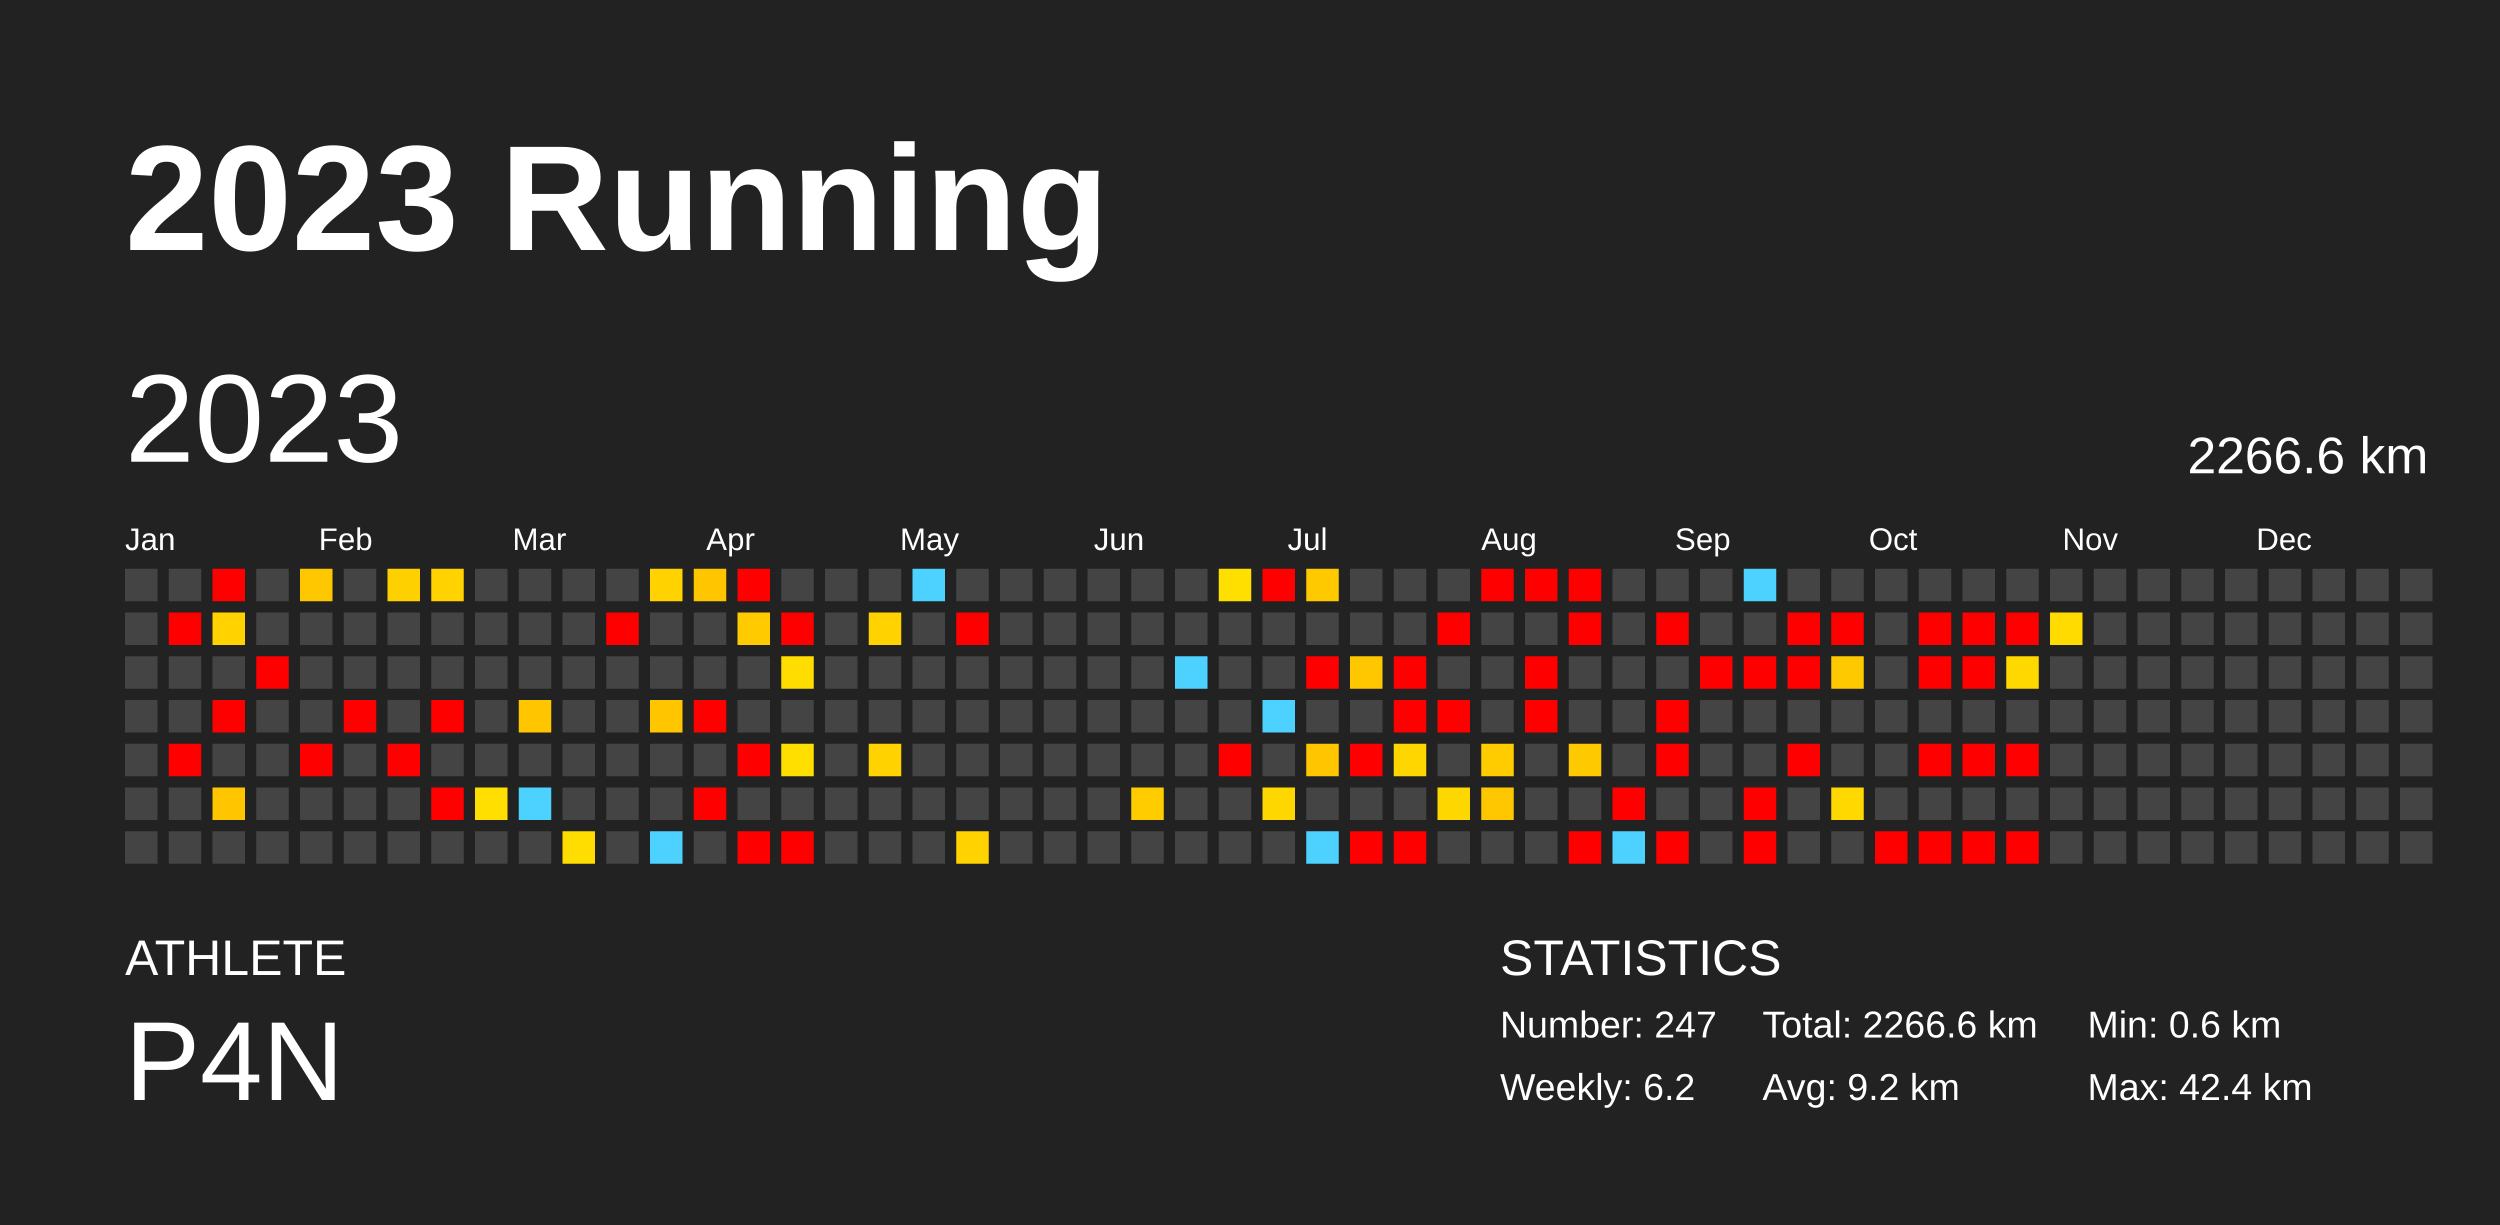
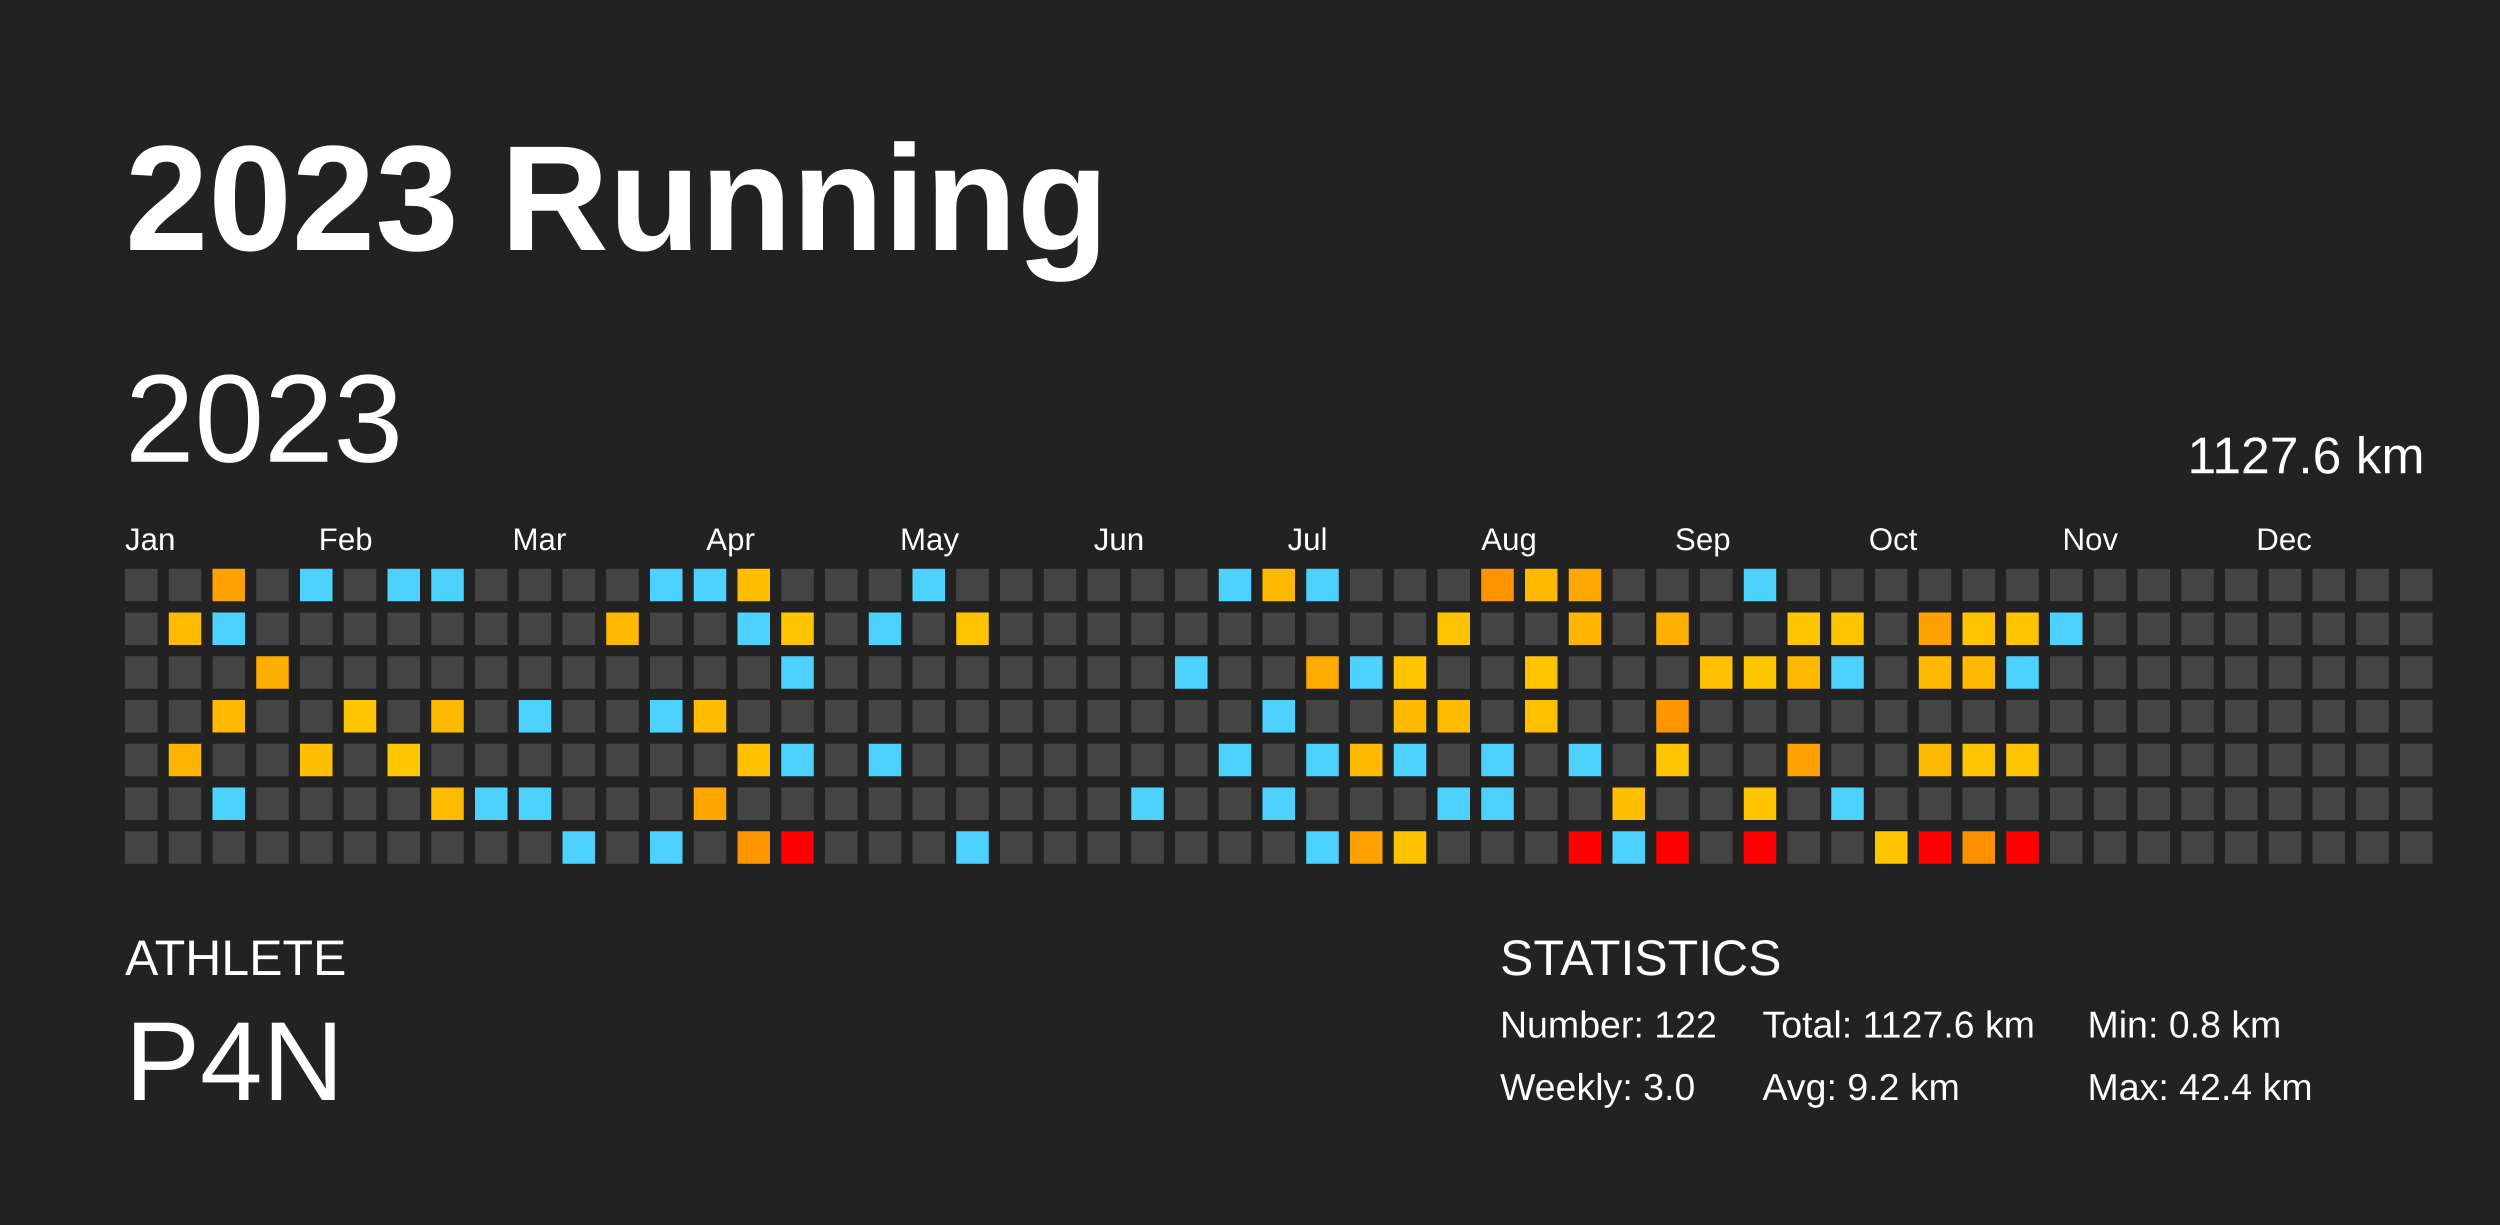
<svg xmlns="http://www.w3.org/2000/svg" baseProfile="full" height="98mm" version="1.1" viewBox="0,0,200,98" width="200mm">
  <defs />
  <rect fill="#222222" height="98" width="200" x="0" y="0" />
  <text fill="#FFFFFF" style="font-size:12px; font-family:Arial; font-weight:bold;" x="10" y="20">2023 Running</text>
  <text fill="#FFFFFF" style="font-size:4px; font-family:Arial" x="10" y="78">ATHLETE</text>
  <text fill="#FFFFFF" style="font-size:9px; font-family:Arial" x="10" y="88">P4N</text>
  <text fill="#FFFFFF" style="font-size:4px; font-family:Arial" x="120" y="78">STATISTICS</text>
-   <text fill="#FFFFFF" style="font-size:3px; font-family:Arial" x="120" y="83">Number: 247</text>
-   <text fill="#FFFFFF" style="font-size:3px; font-family:Arial" x="120" y="88">Weekly: 6.2</text>
-   <text fill="#FFFFFF" style="font-size:3px; font-family:Arial" x="141" y="83">Total: 2266.6 km</text>
+   <text fill="#FFFFFF" style="font-size:3px; font-family:Arial" x="120" y="83">Number: 122</text>
+   <text fill="#FFFFFF" style="font-size:3px; font-family:Arial" x="120" y="88">Weekly: 3.0</text>
+   <text fill="#FFFFFF" style="font-size:3px; font-family:Arial" x="141" y="83">Total: 1127.6 km</text>
  <text fill="#FFFFFF" style="font-size:3px; font-family:Arial" x="141" y="88">Avg: 9.2 km</text>
-   <text fill="#FFFFFF" style="font-size:3px; font-family:Arial" x="167" y="83">Min: 0.6 km</text>
+   <text fill="#FFFFFF" style="font-size:3px; font-family:Arial" x="167" y="83">Min: 0.8 km</text>
  <text fill="#FFFFFF" style="font-size:3px; font-family:Arial" x="167" y="88">Max: 42.4 km</text>
  <text dominant-baseline="hanging" fill="#FFFFFF" style="font-size:10.0px; font-family:Arial;" x="10" y="30">2023</text>
-   <text dominant-baseline="hanging" fill="#FFFFFF" style="font-size:4.125px; font-family:Arial;" x="175" y="35">2266.6 km</text>
+   <text dominant-baseline="hanging" fill="#FFFFFF" style="font-size:4.125px; font-family:Arial;" x="175" y="35">1127.6 km</text>
  <text fill="#FFFFFF" style="font-size:2.5px; font-family:Arial" x="10.0" y="44">Jan</text>
  <text fill="#FFFFFF" style="font-size:2.5px; font-family:Arial" x="25.5" y="44">Feb</text>
  <text fill="#FFFFFF" style="font-size:2.5px; font-family:Arial" x="41.0" y="44">Mar</text>
  <text fill="#FFFFFF" style="font-size:2.5px; font-family:Arial" x="56.5" y="44">Apr</text>
  <text fill="#FFFFFF" style="font-size:2.5px; font-family:Arial" x="72.0" y="44">May</text>
  <text fill="#FFFFFF" style="font-size:2.5px; font-family:Arial" x="87.5" y="44">Jun</text>
  <text fill="#FFFFFF" style="font-size:2.5px; font-family:Arial" x="103.0" y="44">Jul</text>
  <text fill="#FFFFFF" style="font-size:2.5px; font-family:Arial" x="118.5" y="44">Aug</text>
  <text fill="#FFFFFF" style="font-size:2.5px; font-family:Arial" x="134.0" y="44">Sep</text>
  <text fill="#FFFFFF" style="font-size:2.5px; font-family:Arial" x="149.5" y="44">Oct</text>
  <text fill="#FFFFFF" style="font-size:2.5px; font-family:Arial" x="165.0" y="44">Nov</text>
  <text fill="#FFFFFF" style="font-size:2.5px; font-family:Arial" x="180.5" y="44">Dec</text>
  <rect fill="#444444" height="2.6" width="2.6" x="10.0" y="45.5" />
  <rect fill="#444444" height="2.6" width="2.6" x="10.0" y="49.0" />
  <rect fill="#444444" height="2.6" width="2.6" x="10.0" y="52.5" />
  <rect fill="#444444" height="2.6" width="2.6" x="10.0" y="56.0" />
  <rect fill="#444444" height="2.6" width="2.6" x="10.0" y="59.5" />
  <rect fill="#444444" height="2.6" width="2.6" x="10.0" y="63.0" />
  <rect fill="#444444" height="2.6" width="2.6" x="10.0" y="66.5" />
  <rect fill="#444444" height="2.6" width="2.6" x="13.5" y="45.5" />
-   <rect fill="red" height="2.6" width="2.6" x="13.5" y="49.0" />
+   <rect fill="#ffbb00" height="2.6" width="2.6" x="13.5" y="49.0" />
  <rect fill="#444444" height="2.6" width="2.6" x="13.5" y="52.5" />
  <rect fill="#444444" height="2.6" width="2.6" x="13.5" y="56.0" />
-   <rect fill="red" height="2.6" width="2.6" x="13.5" y="59.5" />
+   <rect fill="#ffb500" height="2.6" width="2.6" x="13.5" y="59.5" />
  <rect fill="#444444" height="2.6" width="2.6" x="13.5" y="63.0" />
  <rect fill="#444444" height="2.6" width="2.6" x="13.5" y="66.5" />
-   <rect fill="red" height="2.6" width="2.6" x="17.0" y="45.5" />
-   <rect fill="#ffd200" height="2.6" width="2.6" x="17.0" y="49.0" />
+   <rect fill="#ffa200" height="2.6" width="2.6" x="17.0" y="45.5" />
+   <rect fill="#4dd2ff" height="2.6" width="2.6" x="17.0" y="49.0" />
  <rect fill="#444444" height="2.6" width="2.6" x="17.0" y="52.5" />
-   <rect fill="red" height="2.6" width="2.6" x="17.0" y="56.0" />
+   <rect fill="#ffba00" height="2.6" width="2.6" x="17.0" y="56.0" />
  <rect fill="#444444" height="2.6" width="2.6" x="17.0" y="59.5" />
-   <rect fill="#ffc600" height="2.6" width="2.6" x="17.0" y="63.0" />
+   <rect fill="#4dd2ff" height="2.6" width="2.6" x="17.0" y="63.0" />
  <rect fill="#444444" height="2.6" width="2.6" x="17.0" y="66.5" />
  <rect fill="#444444" height="2.6" width="2.6" x="20.5" y="45.5" />
  <rect fill="#444444" height="2.6" width="2.6" x="20.5" y="49.0" />
-   <rect fill="red" height="2.6" width="2.6" x="20.5" y="52.5" />
+   <rect fill="#ffae00" height="2.6" width="2.6" x="20.5" y="52.5" />
  <rect fill="#444444" height="2.6" width="2.6" x="20.5" y="56.0" />
  <rect fill="#444444" height="2.6" width="2.6" x="20.5" y="59.5" />
  <rect fill="#444444" height="2.6" width="2.6" x="20.5" y="63.0" />
  <rect fill="#444444" height="2.6" width="2.6" x="20.5" y="66.5" />
-   <rect fill="#ffc700" height="2.6" width="2.6" x="24.0" y="45.5" />
+   <rect fill="#4dd2ff" height="2.6" width="2.6" x="24.0" y="45.5" />
  <rect fill="#444444" height="2.6" width="2.6" x="24.0" y="49.0" />
  <rect fill="#444444" height="2.6" width="2.6" x="24.0" y="52.5" />
  <rect fill="#444444" height="2.6" width="2.6" x="24.0" y="56.0" />
-   <rect fill="red" height="2.6" width="2.6" x="24.0" y="59.5" />
+   <rect fill="#ffbf00" height="2.6" width="2.6" x="24.0" y="59.5" />
  <rect fill="#444444" height="2.6" width="2.6" x="24.0" y="63.0" />
  <rect fill="#444444" height="2.6" width="2.6" x="24.0" y="66.5" />
  <rect fill="#444444" height="2.6" width="2.6" x="27.5" y="45.5" />
  <rect fill="#444444" height="2.6" width="2.6" x="27.5" y="49.0" />
  <rect fill="#444444" height="2.6" width="2.6" x="27.5" y="52.5" />
-   <rect fill="red" height="2.6" width="2.6" x="27.5" y="56.0" />
+   <rect fill="#ffc600" height="2.6" width="2.6" x="27.5" y="56.0" />
  <rect fill="#444444" height="2.6" width="2.6" x="27.5" y="59.5" />
  <rect fill="#444444" height="2.6" width="2.6" x="27.5" y="63.0" />
  <rect fill="#444444" height="2.6" width="2.6" x="27.5" y="66.5" />
-   <rect fill="#ffd000" height="2.6" width="2.6" x="31.0" y="45.5" />
+   <rect fill="#4dd2ff" height="2.6" width="2.6" x="31.0" y="45.5" />
  <rect fill="#444444" height="2.6" width="2.6" x="31.0" y="49.0" />
  <rect fill="#444444" height="2.6" width="2.6" x="31.0" y="52.5" />
  <rect fill="#444444" height="2.6" width="2.6" x="31.0" y="56.0" />
-   <rect fill="red" height="2.6" width="2.6" x="31.0" y="59.5" />
+   <rect fill="#ffc700" height="2.6" width="2.6" x="31.0" y="59.5" />
  <rect fill="#444444" height="2.6" width="2.6" x="31.0" y="63.0" />
  <rect fill="#444444" height="2.6" width="2.6" x="31.0" y="66.5" />
-   <rect fill="#ffd200" height="2.6" width="2.6" x="34.5" y="45.5" />
+   <rect fill="#4dd2ff" height="2.6" width="2.6" x="34.5" y="45.5" />
  <rect fill="#444444" height="2.6" width="2.6" x="34.5" y="49.0" />
  <rect fill="#444444" height="2.6" width="2.6" x="34.5" y="52.5" />
-   <rect fill="red" height="2.6" width="2.6" x="34.5" y="56.0" />
+   <rect fill="#ffba00" height="2.6" width="2.6" x="34.5" y="56.0" />
  <rect fill="#444444" height="2.6" width="2.6" x="34.5" y="59.5" />
-   <rect fill="red" height="2.6" width="2.6" x="34.5" y="63.0" />
+   <rect fill="#ffbb00" height="2.6" width="2.6" x="34.5" y="63.0" />
  <rect fill="#444444" height="2.6" width="2.6" x="34.5" y="66.5" />
  <rect fill="#444444" height="2.6" width="2.6" x="38.0" y="45.5" />
  <rect fill="#444444" height="2.6" width="2.6" x="38.0" y="49.0" />
  <rect fill="#444444" height="2.6" width="2.6" x="38.0" y="52.5" />
  <rect fill="#444444" height="2.6" width="2.6" x="38.0" y="56.0" />
  <rect fill="#444444" height="2.6" width="2.6" x="38.0" y="59.5" />
-   <rect fill="#ffdf00" height="2.6" width="2.6" x="38.0" y="63.0" />
+   <rect fill="#4dd2ff" height="2.6" width="2.6" x="38.0" y="63.0" />
  <rect fill="#444444" height="2.6" width="2.6" x="38.0" y="66.5" />
  <rect fill="#444444" height="2.6" width="2.6" x="41.5" y="45.5" />
  <rect fill="#444444" height="2.6" width="2.6" x="41.5" y="49.0" />
  <rect fill="#444444" height="2.6" width="2.6" x="41.5" y="52.5" />
-   <rect fill="#ffc600" height="2.6" width="2.6" x="41.5" y="56.0" />
+   <rect fill="#4dd2ff" height="2.6" width="2.6" x="41.5" y="56.0" />
  <rect fill="#444444" height="2.6" width="2.6" x="41.5" y="59.5" />
  <rect fill="#4dd2ff" height="2.6" width="2.6" x="41.5" y="63.0" />
  <rect fill="#444444" height="2.6" width="2.6" x="41.5" y="66.5" />
  <rect fill="#444444" height="2.6" width="2.6" x="45.0" y="45.5" />
  <rect fill="#444444" height="2.6" width="2.6" x="45.0" y="49.0" />
  <rect fill="#444444" height="2.6" width="2.6" x="45.0" y="52.5" />
  <rect fill="#444444" height="2.6" width="2.6" x="45.0" y="56.0" />
  <rect fill="#444444" height="2.6" width="2.6" x="45.0" y="59.5" />
  <rect fill="#444444" height="2.6" width="2.6" x="45.0" y="63.0" />
-   <rect fill="#ffdd00" height="2.6" width="2.6" x="45.0" y="66.5" />
+   <rect fill="#4dd2ff" height="2.6" width="2.6" x="45.0" y="66.5" />
  <rect fill="#444444" height="2.6" width="2.6" x="48.5" y="45.5" />
-   <rect fill="red" height="2.6" width="2.6" x="48.5" y="49.0" />
+   <rect fill="#ffba00" height="2.6" width="2.6" x="48.5" y="49.0" />
  <rect fill="#444444" height="2.6" width="2.6" x="48.5" y="52.5" />
  <rect fill="#444444" height="2.6" width="2.6" x="48.5" y="56.0" />
  <rect fill="#444444" height="2.6" width="2.6" x="48.5" y="59.5" />
  <rect fill="#444444" height="2.6" width="2.6" x="48.5" y="63.0" />
  <rect fill="#444444" height="2.6" width="2.6" x="48.5" y="66.5" />
-   <rect fill="#ffd200" height="2.6" width="2.6" x="52.0" y="45.5" />
+   <rect fill="#4dd2ff" height="2.6" width="2.6" x="52.0" y="45.5" />
  <rect fill="#444444" height="2.6" width="2.6" x="52.0" y="49.0" />
  <rect fill="#444444" height="2.6" width="2.6" x="52.0" y="52.5" />
-   <rect fill="#ffc600" height="2.6" width="2.6" x="52.0" y="56.0" />
+   <rect fill="#4dd2ff" height="2.6" width="2.6" x="52.0" y="56.0" />
  <rect fill="#444444" height="2.6" width="2.6" x="52.0" y="59.5" />
  <rect fill="#444444" height="2.6" width="2.6" x="52.0" y="63.0" />
  <rect fill="#4dd2ff" height="2.6" width="2.6" x="52.0" y="66.5" />
-   <rect fill="#ffc600" height="2.6" width="2.6" x="55.5" y="45.5" />
+   <rect fill="#4dd2ff" height="2.6" width="2.6" x="55.5" y="45.5" />
  <rect fill="#444444" height="2.6" width="2.6" x="55.5" y="49.0" />
  <rect fill="#444444" height="2.6" width="2.6" x="55.5" y="52.5" />
-   <rect fill="red" height="2.6" width="2.6" x="55.5" y="56.0" />
+   <rect fill="#ffbc00" height="2.6" width="2.6" x="55.5" y="56.0" />
  <rect fill="#444444" height="2.6" width="2.6" x="55.5" y="59.5" />
-   <rect fill="red" height="2.6" width="2.6" x="55.5" y="63.0" />
+   <rect fill="#ffa700" height="2.6" width="2.6" x="55.5" y="63.0" />
  <rect fill="#444444" height="2.6" width="2.6" x="55.5" y="66.5" />
-   <rect fill="red" height="2.6" width="2.6" x="59.0" y="45.5" />
-   <rect fill="#ffcb00" height="2.6" width="2.6" x="59.0" y="49.0" />
+   <rect fill="#ffbf00" height="2.6" width="2.6" x="59.0" y="45.5" />
+   <rect fill="#4dd2ff" height="2.6" width="2.6" x="59.0" y="49.0" />
  <rect fill="#444444" height="2.6" width="2.6" x="59.0" y="52.5" />
  <rect fill="#444444" height="2.6" width="2.6" x="59.0" y="56.0" />
-   <rect fill="red" height="2.6" width="2.6" x="59.0" y="59.5" />
+   <rect fill="#ffc000" height="2.6" width="2.6" x="59.0" y="59.5" />
  <rect fill="#444444" height="2.6" width="2.6" x="59.0" y="63.0" />
-   <rect fill="red" height="2.6" width="2.6" x="59.0" y="66.5" />
+   <rect fill="#ff9600" height="2.6" width="2.6" x="59.0" y="66.5" />
  <rect fill="#444444" height="2.6" width="2.6" x="62.5" y="45.5" />
-   <rect fill="red" height="2.6" width="2.6" x="62.5" y="49.0" />
-   <rect fill="#ffdd00" height="2.6" width="2.6" x="62.5" y="52.5" />
+   <rect fill="#ffc600" height="2.6" width="2.6" x="62.5" y="49.0" />
+   <rect fill="#4dd2ff" height="2.6" width="2.6" x="62.5" y="52.5" />
  <rect fill="#444444" height="2.6" width="2.6" x="62.5" y="56.0" />
-   <rect fill="#ffdf00" height="2.6" width="2.6" x="62.5" y="59.5" />
+   <rect fill="#4dd2ff" height="2.6" width="2.6" x="62.5" y="59.5" />
  <rect fill="#444444" height="2.6" width="2.6" x="62.5" y="63.0" />
  <rect fill="red" height="2.6" width="2.6" x="62.5" y="66.5" />
  <rect fill="#444444" height="2.6" width="2.6" x="66.0" y="45.5" />
  <rect fill="#444444" height="2.6" width="2.6" x="66.0" y="49.0" />
  <rect fill="#444444" height="2.6" width="2.6" x="66.0" y="52.5" />
  <rect fill="#444444" height="2.6" width="2.6" x="66.0" y="56.0" />
  <rect fill="#444444" height="2.6" width="2.6" x="66.0" y="59.5" />
  <rect fill="#444444" height="2.6" width="2.6" x="66.0" y="63.0" />
  <rect fill="#444444" height="2.6" width="2.6" x="66.0" y="66.5" />
  <rect fill="#444444" height="2.6" width="2.6" x="69.5" y="45.5" />
-   <rect fill="#ffd200" height="2.6" width="2.6" x="69.5" y="49.0" />
+   <rect fill="#4dd2ff" height="2.6" width="2.6" x="69.5" y="49.0" />
  <rect fill="#444444" height="2.6" width="2.6" x="69.5" y="52.5" />
  <rect fill="#444444" height="2.6" width="2.6" x="69.5" y="56.0" />
-   <rect fill="#ffd200" height="2.6" width="2.6" x="69.5" y="59.5" />
+   <rect fill="#4dd2ff" height="2.6" width="2.6" x="69.5" y="59.5" />
  <rect fill="#444444" height="2.6" width="2.6" x="69.5" y="63.0" />
  <rect fill="#444444" height="2.6" width="2.6" x="69.5" y="66.5" />
  <rect fill="#4dd2ff" height="2.6" width="2.6" x="73.0" y="45.5" />
  <rect fill="#444444" height="2.6" width="2.6" x="73.0" y="49.0" />
  <rect fill="#444444" height="2.6" width="2.6" x="73.0" y="52.5" />
  <rect fill="#444444" height="2.6" width="2.6" x="73.0" y="56.0" />
  <rect fill="#444444" height="2.6" width="2.6" x="73.0" y="59.5" />
  <rect fill="#444444" height="2.6" width="2.6" x="73.0" y="63.0" />
  <rect fill="#444444" height="2.6" width="2.6" x="73.0" y="66.5" />
  <rect fill="#444444" height="2.6" width="2.6" x="76.5" y="45.5" />
-   <rect fill="red" height="2.6" width="2.6" x="76.5" y="49.0" />
+   <rect fill="#ffc300" height="2.6" width="2.6" x="76.5" y="49.0" />
  <rect fill="#444444" height="2.6" width="2.6" x="76.5" y="52.5" />
  <rect fill="#444444" height="2.6" width="2.6" x="76.5" y="56.0" />
  <rect fill="#444444" height="2.6" width="2.6" x="76.5" y="59.5" />
  <rect fill="#444444" height="2.6" width="2.6" x="76.5" y="63.0" />
-   <rect fill="#ffd200" height="2.6" width="2.6" x="76.5" y="66.5" />
+   <rect fill="#4dd2ff" height="2.6" width="2.6" x="76.5" y="66.5" />
  <rect fill="#444444" height="2.6" width="2.6" x="80.0" y="45.5" />
  <rect fill="#444444" height="2.6" width="2.6" x="80.0" y="49.0" />
  <rect fill="#444444" height="2.6" width="2.6" x="80.0" y="52.5" />
  <rect fill="#444444" height="2.6" width="2.6" x="80.0" y="56.0" />
  <rect fill="#444444" height="2.6" width="2.6" x="80.0" y="59.5" />
  <rect fill="#444444" height="2.6" width="2.6" x="80.0" y="63.0" />
  <rect fill="#444444" height="2.6" width="2.6" x="80.0" y="66.5" />
  <rect fill="#444444" height="2.6" width="2.6" x="83.5" y="45.5" />
  <rect fill="#444444" height="2.6" width="2.6" x="83.5" y="49.0" />
  <rect fill="#444444" height="2.6" width="2.6" x="83.5" y="52.5" />
  <rect fill="#444444" height="2.6" width="2.6" x="83.5" y="56.0" />
  <rect fill="#444444" height="2.6" width="2.6" x="83.5" y="59.5" />
  <rect fill="#444444" height="2.6" width="2.6" x="83.5" y="63.0" />
  <rect fill="#444444" height="2.6" width="2.6" x="83.5" y="66.5" />
  <rect fill="#444444" height="2.6" width="2.6" x="87.0" y="45.5" />
  <rect fill="#444444" height="2.6" width="2.6" x="87.0" y="49.0" />
  <rect fill="#444444" height="2.6" width="2.6" x="87.0" y="52.5" />
  <rect fill="#444444" height="2.6" width="2.6" x="87.0" y="56.0" />
  <rect fill="#444444" height="2.6" width="2.6" x="87.0" y="59.5" />
  <rect fill="#444444" height="2.6" width="2.6" x="87.0" y="63.0" />
  <rect fill="#444444" height="2.6" width="2.6" x="87.0" y="66.5" />
  <rect fill="#444444" height="2.6" width="2.6" x="90.5" y="45.5" />
  <rect fill="#444444" height="2.6" width="2.6" x="90.5" y="49.0" />
  <rect fill="#444444" height="2.6" width="2.6" x="90.5" y="52.5" />
  <rect fill="#444444" height="2.6" width="2.6" x="90.5" y="56.0" />
  <rect fill="#444444" height="2.6" width="2.6" x="90.5" y="59.5" />
-   <rect fill="#ffcc00" height="2.6" width="2.6" x="90.5" y="63.0" />
+   <rect fill="#4dd2ff" height="2.6" width="2.6" x="90.5" y="63.0" />
  <rect fill="#444444" height="2.6" width="2.6" x="90.5" y="66.5" />
  <rect fill="#444444" height="2.6" width="2.6" x="94.0" y="45.5" />
  <rect fill="#444444" height="2.6" width="2.6" x="94.0" y="49.0" />
  <rect fill="#4dd2ff" height="2.6" width="2.6" x="94.0" y="52.5" />
  <rect fill="#444444" height="2.6" width="2.6" x="94.0" y="56.0" />
  <rect fill="#444444" height="2.6" width="2.6" x="94.0" y="59.5" />
  <rect fill="#444444" height="2.6" width="2.6" x="94.0" y="63.0" />
  <rect fill="#444444" height="2.6" width="2.6" x="94.0" y="66.5" />
-   <rect fill="#ffdf00" height="2.6" width="2.6" x="97.5" y="45.5" />
+   <rect fill="#4dd2ff" height="2.6" width="2.6" x="97.5" y="45.5" />
  <rect fill="#444444" height="2.6" width="2.6" x="97.5" y="49.0" />
  <rect fill="#444444" height="2.6" width="2.6" x="97.5" y="52.5" />
  <rect fill="#444444" height="2.6" width="2.6" x="97.5" y="56.0" />
-   <rect fill="red" height="2.6" width="2.6" x="97.5" y="59.5" />
+   <rect fill="#4dd2ff" height="2.6" width="2.6" x="97.5" y="59.5" />
  <rect fill="#444444" height="2.6" width="2.6" x="97.5" y="63.0" />
  <rect fill="#444444" height="2.6" width="2.6" x="97.5" y="66.5" />
-   <rect fill="red" height="2.6" width="2.6" x="101.0" y="45.5" />
+   <rect fill="#ffba00" height="2.6" width="2.6" x="101.0" y="45.5" />
  <rect fill="#444444" height="2.6" width="2.6" x="101.0" y="49.0" />
  <rect fill="#444444" height="2.6" width="2.6" x="101.0" y="52.5" />
  <rect fill="#4dd2ff" height="2.6" width="2.6" x="101.0" y="56.0" />
  <rect fill="#444444" height="2.6" width="2.6" x="101.0" y="59.5" />
-   <rect fill="#ffd700" height="2.6" width="2.6" x="101.0" y="63.0" />
+   <rect fill="#4dd2ff" height="2.6" width="2.6" x="101.0" y="63.0" />
  <rect fill="#444444" height="2.6" width="2.6" x="101.0" y="66.5" />
-   <rect fill="#ffc900" height="2.6" width="2.6" x="104.5" y="45.5" />
+   <rect fill="#4dd2ff" height="2.6" width="2.6" x="104.5" y="45.5" />
  <rect fill="#444444" height="2.6" width="2.6" x="104.5" y="49.0" />
-   <rect fill="red" height="2.6" width="2.6" x="104.5" y="52.5" />
+   <rect fill="#ffaa00" height="2.6" width="2.6" x="104.5" y="52.5" />
  <rect fill="#444444" height="2.6" width="2.6" x="104.5" y="56.0" />
-   <rect fill="#ffc600" height="2.6" width="2.6" x="104.5" y="59.5" />
+   <rect fill="#4dd2ff" height="2.6" width="2.6" x="104.5" y="59.5" />
  <rect fill="#444444" height="2.6" width="2.6" x="104.5" y="63.0" />
  <rect fill="#4dd2ff" height="2.6" width="2.6" x="104.5" y="66.5" />
  <rect fill="#444444" height="2.6" width="2.6" x="108.0" y="45.5" />
  <rect fill="#444444" height="2.6" width="2.6" x="108.0" y="49.0" />
-   <rect fill="#ffc700" height="2.6" width="2.6" x="108.0" y="52.5" />
+   <rect fill="#4dd2ff" height="2.6" width="2.6" x="108.0" y="52.5" />
  <rect fill="#444444" height="2.6" width="2.6" x="108.0" y="56.0" />
-   <rect fill="red" height="2.6" width="2.6" x="108.0" y="59.5" />
+   <rect fill="#ffba00" height="2.6" width="2.6" x="108.0" y="59.5" />
  <rect fill="#444444" height="2.6" width="2.6" x="108.0" y="63.0" />
-   <rect fill="red" height="2.6" width="2.6" x="108.0" y="66.5" />
+   <rect fill="#ffa100" height="2.6" width="2.6" x="108.0" y="66.5" />
  <rect fill="#444444" height="2.6" width="2.6" x="111.5" y="45.5" />
  <rect fill="#444444" height="2.6" width="2.6" x="111.5" y="49.0" />
-   <rect fill="red" height="2.6" width="2.6" x="111.5" y="52.5" />
-   <rect fill="red" height="2.6" width="2.6" x="111.5" y="56.0" />
-   <rect fill="#ffd600" height="2.6" width="2.6" x="111.5" y="59.5" />
+   <rect fill="#ffc500" height="2.6" width="2.6" x="111.5" y="52.5" />
+   <rect fill="#ffba00" height="2.6" width="2.6" x="111.5" y="56.0" />
+   <rect fill="#4dd2ff" height="2.6" width="2.6" x="111.5" y="59.5" />
  <rect fill="#444444" height="2.6" width="2.6" x="111.5" y="63.0" />
-   <rect fill="red" height="2.6" width="2.6" x="111.5" y="66.5" />
+   <rect fill="#ffc200" height="2.6" width="2.6" x="111.5" y="66.5" />
  <rect fill="#444444" height="2.6" width="2.6" x="115.0" y="45.5" />
-   <rect fill="red" height="2.6" width="2.6" x="115.0" y="49.0" />
+   <rect fill="#ffc400" height="2.6" width="2.6" x="115.0" y="49.0" />
  <rect fill="#444444" height="2.6" width="2.6" x="115.0" y="52.5" />
-   <rect fill="red" height="2.6" width="2.6" x="115.0" y="56.0" />
+   <rect fill="#ffbb00" height="2.6" width="2.6" x="115.0" y="56.0" />
  <rect fill="#444444" height="2.6" width="2.6" x="115.0" y="59.5" />
-   <rect fill="#ffd700" height="2.6" width="2.6" x="115.0" y="63.0" />
+   <rect fill="#4dd2ff" height="2.6" width="2.6" x="115.0" y="63.0" />
  <rect fill="#444444" height="2.6" width="2.6" x="115.0" y="66.5" />
-   <rect fill="red" height="2.6" width="2.6" x="118.5" y="45.5" />
+   <rect fill="#ff9300" height="2.6" width="2.6" x="118.5" y="45.5" />
  <rect fill="#444444" height="2.6" width="2.6" x="118.5" y="49.0" />
  <rect fill="#444444" height="2.6" width="2.6" x="118.5" y="52.5" />
  <rect fill="#444444" height="2.6" width="2.6" x="118.5" y="56.0" />
-   <rect fill="#ffcc00" height="2.6" width="2.6" x="118.5" y="59.5" />
-   <rect fill="#ffc700" height="2.6" width="2.6" x="118.5" y="63.0" />
+   <rect fill="#4dd2ff" height="2.6" width="2.6" x="118.5" y="59.5" />
+   <rect fill="#4dd2ff" height="2.6" width="2.6" x="118.5" y="63.0" />
  <rect fill="#444444" height="2.6" width="2.6" x="118.5" y="66.5" />
-   <rect fill="red" height="2.6" width="2.6" x="122.0" y="45.5" />
+   <rect fill="#ffba00" height="2.6" width="2.6" x="122.0" y="45.5" />
  <rect fill="#444444" height="2.6" width="2.6" x="122.0" y="49.0" />
-   <rect fill="red" height="2.6" width="2.6" x="122.0" y="52.5" />
-   <rect fill="red" height="2.6" width="2.6" x="122.0" y="56.0" />
+   <rect fill="#ffc400" height="2.6" width="2.6" x="122.0" y="52.5" />
+   <rect fill="#ffc000" height="2.6" width="2.6" x="122.0" y="56.0" />
  <rect fill="#444444" height="2.6" width="2.6" x="122.0" y="59.5" />
  <rect fill="#444444" height="2.6" width="2.6" x="122.0" y="63.0" />
  <rect fill="#444444" height="2.6" width="2.6" x="122.0" y="66.5" />
-   <rect fill="red" height="2.6" width="2.6" x="125.5" y="45.5" />
-   <rect fill="red" height="2.6" width="2.6" x="125.5" y="49.0" />
+   <rect fill="#ffa900" height="2.6" width="2.6" x="125.5" y="45.5" />
+   <rect fill="#ffb400" height="2.6" width="2.6" x="125.5" y="49.0" />
  <rect fill="#444444" height="2.6" width="2.6" x="125.5" y="52.5" />
  <rect fill="#444444" height="2.6" width="2.6" x="125.5" y="56.0" />
-   <rect fill="#ffc900" height="2.6" width="2.6" x="125.5" y="59.5" />
+   <rect fill="#4dd2ff" height="2.6" width="2.6" x="125.5" y="59.5" />
  <rect fill="#444444" height="2.6" width="2.6" x="125.5" y="63.0" />
  <rect fill="red" height="2.6" width="2.6" x="125.5" y="66.5" />
  <rect fill="#444444" height="2.6" width="2.6" x="129.0" y="45.5" />
  <rect fill="#444444" height="2.6" width="2.6" x="129.0" y="49.0" />
  <rect fill="#444444" height="2.6" width="2.6" x="129.0" y="52.5" />
  <rect fill="#444444" height="2.6" width="2.6" x="129.0" y="56.0" />
  <rect fill="#444444" height="2.6" width="2.6" x="129.0" y="59.5" />
-   <rect fill="red" height="2.6" width="2.6" x="129.0" y="63.0" />
+   <rect fill="#ffbf00" height="2.6" width="2.6" x="129.0" y="63.0" />
  <rect fill="#4dd2ff" height="2.6" width="2.6" x="129.0" y="66.5" />
  <rect fill="#444444" height="2.6" width="2.6" x="132.5" y="45.5" />
-   <rect fill="red" height="2.6" width="2.6" x="132.5" y="49.0" />
+   <rect fill="#ffb000" height="2.6" width="2.6" x="132.5" y="49.0" />
  <rect fill="#444444" height="2.6" width="2.6" x="132.5" y="52.5" />
-   <rect fill="red" height="2.6" width="2.6" x="132.5" y="56.0" />
-   <rect fill="red" height="2.6" width="2.6" x="132.5" y="59.5" />
+   <rect fill="#ff9500" height="2.6" width="2.6" x="132.5" y="56.0" />
+   <rect fill="#ffc600" height="2.6" width="2.6" x="132.5" y="59.5" />
  <rect fill="#444444" height="2.6" width="2.6" x="132.5" y="63.0" />
  <rect fill="red" height="2.6" width="2.6" x="132.5" y="66.5" />
  <rect fill="#444444" height="2.6" width="2.6" x="136.0" y="45.5" />
  <rect fill="#444444" height="2.6" width="2.6" x="136.0" y="49.0" />
-   <rect fill="red" height="2.6" width="2.6" x="136.0" y="52.5" />
+   <rect fill="#ffc100" height="2.6" width="2.6" x="136.0" y="52.5" />
  <rect fill="#444444" height="2.6" width="2.6" x="136.0" y="56.0" />
  <rect fill="#444444" height="2.6" width="2.6" x="136.0" y="59.5" />
  <rect fill="#444444" height="2.6" width="2.6" x="136.0" y="63.0" />
  <rect fill="#444444" height="2.6" width="2.6" x="136.0" y="66.5" />
  <rect fill="#4dd2ff" height="2.6" width="2.6" x="139.5" y="45.5" />
  <rect fill="#444444" height="2.6" width="2.6" x="139.5" y="49.0" />
-   <rect fill="red" height="2.6" width="2.6" x="139.5" y="52.5" />
+   <rect fill="#ffc700" height="2.6" width="2.6" x="139.5" y="52.5" />
  <rect fill="#444444" height="2.6" width="2.6" x="139.5" y="56.0" />
  <rect fill="#444444" height="2.6" width="2.6" x="139.5" y="59.5" />
-   <rect fill="red" height="2.6" width="2.6" x="139.5" y="63.0" />
+   <rect fill="#ffc400" height="2.6" width="2.6" x="139.5" y="63.0" />
  <rect fill="red" height="2.6" width="2.6" x="139.5" y="66.5" />
  <rect fill="#444444" height="2.6" width="2.6" x="143.0" y="45.5" />
-   <rect fill="red" height="2.6" width="2.6" x="143.0" y="49.0" />
-   <rect fill="red" height="2.6" width="2.6" x="143.0" y="52.5" />
+   <rect fill="#ffc500" height="2.6" width="2.6" x="143.0" y="49.0" />
+   <rect fill="#ffb900" height="2.6" width="2.6" x="143.0" y="52.5" />
  <rect fill="#444444" height="2.6" width="2.6" x="143.0" y="56.0" />
-   <rect fill="red" height="2.6" width="2.6" x="143.0" y="59.5" />
+   <rect fill="#ffa200" height="2.6" width="2.6" x="143.0" y="59.5" />
  <rect fill="#444444" height="2.6" width="2.6" x="143.0" y="63.0" />
  <rect fill="#444444" height="2.6" width="2.6" x="143.0" y="66.5" />
  <rect fill="#444444" height="2.6" width="2.6" x="146.5" y="45.5" />
-   <rect fill="red" height="2.6" width="2.6" x="146.5" y="49.0" />
-   <rect fill="#ffc900" height="2.6" width="2.6" x="146.5" y="52.5" />
+   <rect fill="#ffc500" height="2.6" width="2.6" x="146.5" y="49.0" />
+   <rect fill="#4dd2ff" height="2.6" width="2.6" x="146.5" y="52.5" />
  <rect fill="#444444" height="2.6" width="2.6" x="146.5" y="56.0" />
  <rect fill="#444444" height="2.6" width="2.6" x="146.5" y="59.5" />
-   <rect fill="#ffd800" height="2.6" width="2.6" x="146.5" y="63.0" />
+   <rect fill="#4dd2ff" height="2.6" width="2.6" x="146.5" y="63.0" />
  <rect fill="#444444" height="2.6" width="2.6" x="146.5" y="66.5" />
  <rect fill="#444444" height="2.6" width="2.6" x="150.0" y="45.5" />
  <rect fill="#444444" height="2.6" width="2.6" x="150.0" y="49.0" />
  <rect fill="#444444" height="2.6" width="2.6" x="150.0" y="52.5" />
  <rect fill="#444444" height="2.6" width="2.6" x="150.0" y="56.0" />
  <rect fill="#444444" height="2.6" width="2.6" x="150.0" y="59.5" />
  <rect fill="#444444" height="2.6" width="2.6" x="150.0" y="63.0" />
-   <rect fill="red" height="2.6" width="2.6" x="150.0" y="66.5" />
+   <rect fill="#ffc600" height="2.6" width="2.6" x="150.0" y="66.5" />
  <rect fill="#444444" height="2.6" width="2.6" x="153.5" y="45.5" />
-   <rect fill="red" height="2.6" width="2.6" x="153.5" y="49.0" />
-   <rect fill="red" height="2.6" width="2.6" x="153.5" y="52.5" />
+   <rect fill="#ffa100" height="2.6" width="2.6" x="153.5" y="49.0" />
+   <rect fill="#ffb900" height="2.6" width="2.6" x="153.5" y="52.5" />
  <rect fill="#444444" height="2.6" width="2.6" x="153.5" y="56.0" />
-   <rect fill="red" height="2.6" width="2.6" x="153.5" y="59.5" />
+   <rect fill="#ffb900" height="2.6" width="2.6" x="153.5" y="59.5" />
  <rect fill="#444444" height="2.6" width="2.6" x="153.5" y="63.0" />
  <rect fill="red" height="2.6" width="2.6" x="153.5" y="66.5" />
  <rect fill="#444444" height="2.6" width="2.6" x="157.0" y="45.5" />
-   <rect fill="red" height="2.6" width="2.6" x="157.0" y="49.0" />
-   <rect fill="red" height="2.6" width="2.6" x="157.0" y="52.5" />
+   <rect fill="#ffc300" height="2.6" width="2.6" x="157.0" y="49.0" />
+   <rect fill="#ffb900" height="2.6" width="2.6" x="157.0" y="52.5" />
  <rect fill="#444444" height="2.6" width="2.6" x="157.0" y="56.0" />
-   <rect fill="red" height="2.6" width="2.6" x="157.0" y="59.5" />
+   <rect fill="#ffc400" height="2.6" width="2.6" x="157.0" y="59.5" />
  <rect fill="#444444" height="2.6" width="2.6" x="157.0" y="63.0" />
-   <rect fill="red" height="2.6" width="2.6" x="157.0" y="66.5" />
+   <rect fill="#ff8f00" height="2.6" width="2.6" x="157.0" y="66.5" />
  <rect fill="#444444" height="2.6" width="2.6" x="160.5" y="45.5" />
-   <rect fill="red" height="2.6" width="2.6" x="160.5" y="49.0" />
-   <rect fill="#ffd800" height="2.6" width="2.6" x="160.5" y="52.5" />
+   <rect fill="#ffc600" height="2.6" width="2.6" x="160.5" y="49.0" />
+   <rect fill="#4dd2ff" height="2.6" width="2.6" x="160.5" y="52.5" />
  <rect fill="#444444" height="2.6" width="2.6" x="160.5" y="56.0" />
-   <rect fill="red" height="2.6" width="2.6" x="160.5" y="59.5" />
+   <rect fill="#ffc600" height="2.6" width="2.6" x="160.5" y="59.5" />
  <rect fill="#444444" height="2.6" width="2.6" x="160.5" y="63.0" />
  <rect fill="red" height="2.6" width="2.6" x="160.5" y="66.5" />
  <rect fill="#444444" height="2.6" width="2.6" x="164.0" y="45.5" />
-   <rect fill="#ffdb00" height="2.6" width="2.6" x="164.0" y="49.0" />
+   <rect fill="#4dd2ff" height="2.6" width="2.6" x="164.0" y="49.0" />
  <rect fill="#444444" height="2.6" width="2.6" x="164.0" y="52.5" />
  <rect fill="#444444" height="2.6" width="2.6" x="164.0" y="56.0" />
  <rect fill="#444444" height="2.6" width="2.6" x="164.0" y="59.5" />
  <rect fill="#444444" height="2.6" width="2.6" x="164.0" y="63.0" />
  <rect fill="#444444" height="2.6" width="2.6" x="164.0" y="66.5" />
  <rect fill="#444444" height="2.6" width="2.6" x="167.5" y="45.5" />
  <rect fill="#444444" height="2.6" width="2.6" x="167.5" y="49.0" />
  <rect fill="#444444" height="2.6" width="2.6" x="167.5" y="52.5" />
  <rect fill="#444444" height="2.6" width="2.6" x="167.5" y="56.0" />
  <rect fill="#444444" height="2.6" width="2.6" x="167.5" y="59.5" />
  <rect fill="#444444" height="2.6" width="2.6" x="167.5" y="63.0" />
  <rect fill="#444444" height="2.6" width="2.6" x="167.5" y="66.5" />
  <rect fill="#444444" height="2.6" width="2.6" x="171.0" y="45.5" />
  <rect fill="#444444" height="2.6" width="2.6" x="171.0" y="49.0" />
  <rect fill="#444444" height="2.6" width="2.6" x="171.0" y="52.5" />
  <rect fill="#444444" height="2.6" width="2.6" x="171.0" y="56.0" />
  <rect fill="#444444" height="2.6" width="2.6" x="171.0" y="59.5" />
  <rect fill="#444444" height="2.6" width="2.6" x="171.0" y="63.0" />
  <rect fill="#444444" height="2.6" width="2.6" x="171.0" y="66.5" />
  <rect fill="#444444" height="2.6" width="2.6" x="174.5" y="45.5" />
  <rect fill="#444444" height="2.6" width="2.6" x="174.5" y="49.0" />
  <rect fill="#444444" height="2.6" width="2.6" x="174.5" y="52.5" />
  <rect fill="#444444" height="2.6" width="2.6" x="174.5" y="56.0" />
  <rect fill="#444444" height="2.6" width="2.6" x="174.5" y="59.5" />
  <rect fill="#444444" height="2.6" width="2.6" x="174.5" y="63.0" />
  <rect fill="#444444" height="2.6" width="2.6" x="174.5" y="66.5" />
  <rect fill="#444444" height="2.6" width="2.6" x="178.0" y="45.5" />
  <rect fill="#444444" height="2.6" width="2.6" x="178.0" y="49.0" />
  <rect fill="#444444" height="2.6" width="2.6" x="178.0" y="52.5" />
  <rect fill="#444444" height="2.6" width="2.6" x="178.0" y="56.0" />
  <rect fill="#444444" height="2.6" width="2.6" x="178.0" y="59.5" />
  <rect fill="#444444" height="2.6" width="2.6" x="178.0" y="63.0" />
  <rect fill="#444444" height="2.6" width="2.6" x="178.0" y="66.5" />
  <rect fill="#444444" height="2.6" width="2.6" x="181.5" y="45.5" />
  <rect fill="#444444" height="2.6" width="2.6" x="181.5" y="49.0" />
  <rect fill="#444444" height="2.6" width="2.6" x="181.5" y="52.5" />
  <rect fill="#444444" height="2.6" width="2.6" x="181.5" y="56.0" />
  <rect fill="#444444" height="2.6" width="2.6" x="181.5" y="59.5" />
  <rect fill="#444444" height="2.6" width="2.6" x="181.5" y="63.0" />
  <rect fill="#444444" height="2.6" width="2.6" x="181.5" y="66.5" />
  <rect fill="#444444" height="2.6" width="2.6" x="185.0" y="45.5" />
  <rect fill="#444444" height="2.6" width="2.6" x="185.0" y="49.0" />
  <rect fill="#444444" height="2.6" width="2.6" x="185.0" y="52.5" />
  <rect fill="#444444" height="2.6" width="2.6" x="185.0" y="56.0" />
  <rect fill="#444444" height="2.6" width="2.6" x="185.0" y="59.5" />
  <rect fill="#444444" height="2.6" width="2.6" x="185.0" y="63.0" />
  <rect fill="#444444" height="2.6" width="2.6" x="185.0" y="66.5" />
  <rect fill="#444444" height="2.6" width="2.6" x="188.5" y="45.5" />
  <rect fill="#444444" height="2.6" width="2.6" x="188.5" y="49.0" />
  <rect fill="#444444" height="2.6" width="2.6" x="188.5" y="52.5" />
  <rect fill="#444444" height="2.6" width="2.6" x="188.5" y="56.0" />
  <rect fill="#444444" height="2.6" width="2.6" x="188.5" y="59.5" />
  <rect fill="#444444" height="2.6" width="2.6" x="188.5" y="63.0" />
  <rect fill="#444444" height="2.6" width="2.6" x="188.5" y="66.5" />
  <rect fill="#444444" height="2.6" width="2.6" x="192.0" y="45.5" />
  <rect fill="#444444" height="2.6" width="2.6" x="192.0" y="49.0" />
  <rect fill="#444444" height="2.6" width="2.6" x="192.0" y="52.5" />
  <rect fill="#444444" height="2.6" width="2.6" x="192.0" y="56.0" />
  <rect fill="#444444" height="2.6" width="2.6" x="192.0" y="59.5" />
  <rect fill="#444444" height="2.6" width="2.6" x="192.0" y="63.0" />
  <rect fill="#444444" height="2.6" width="2.6" x="192.0" y="66.5" />
</svg>
